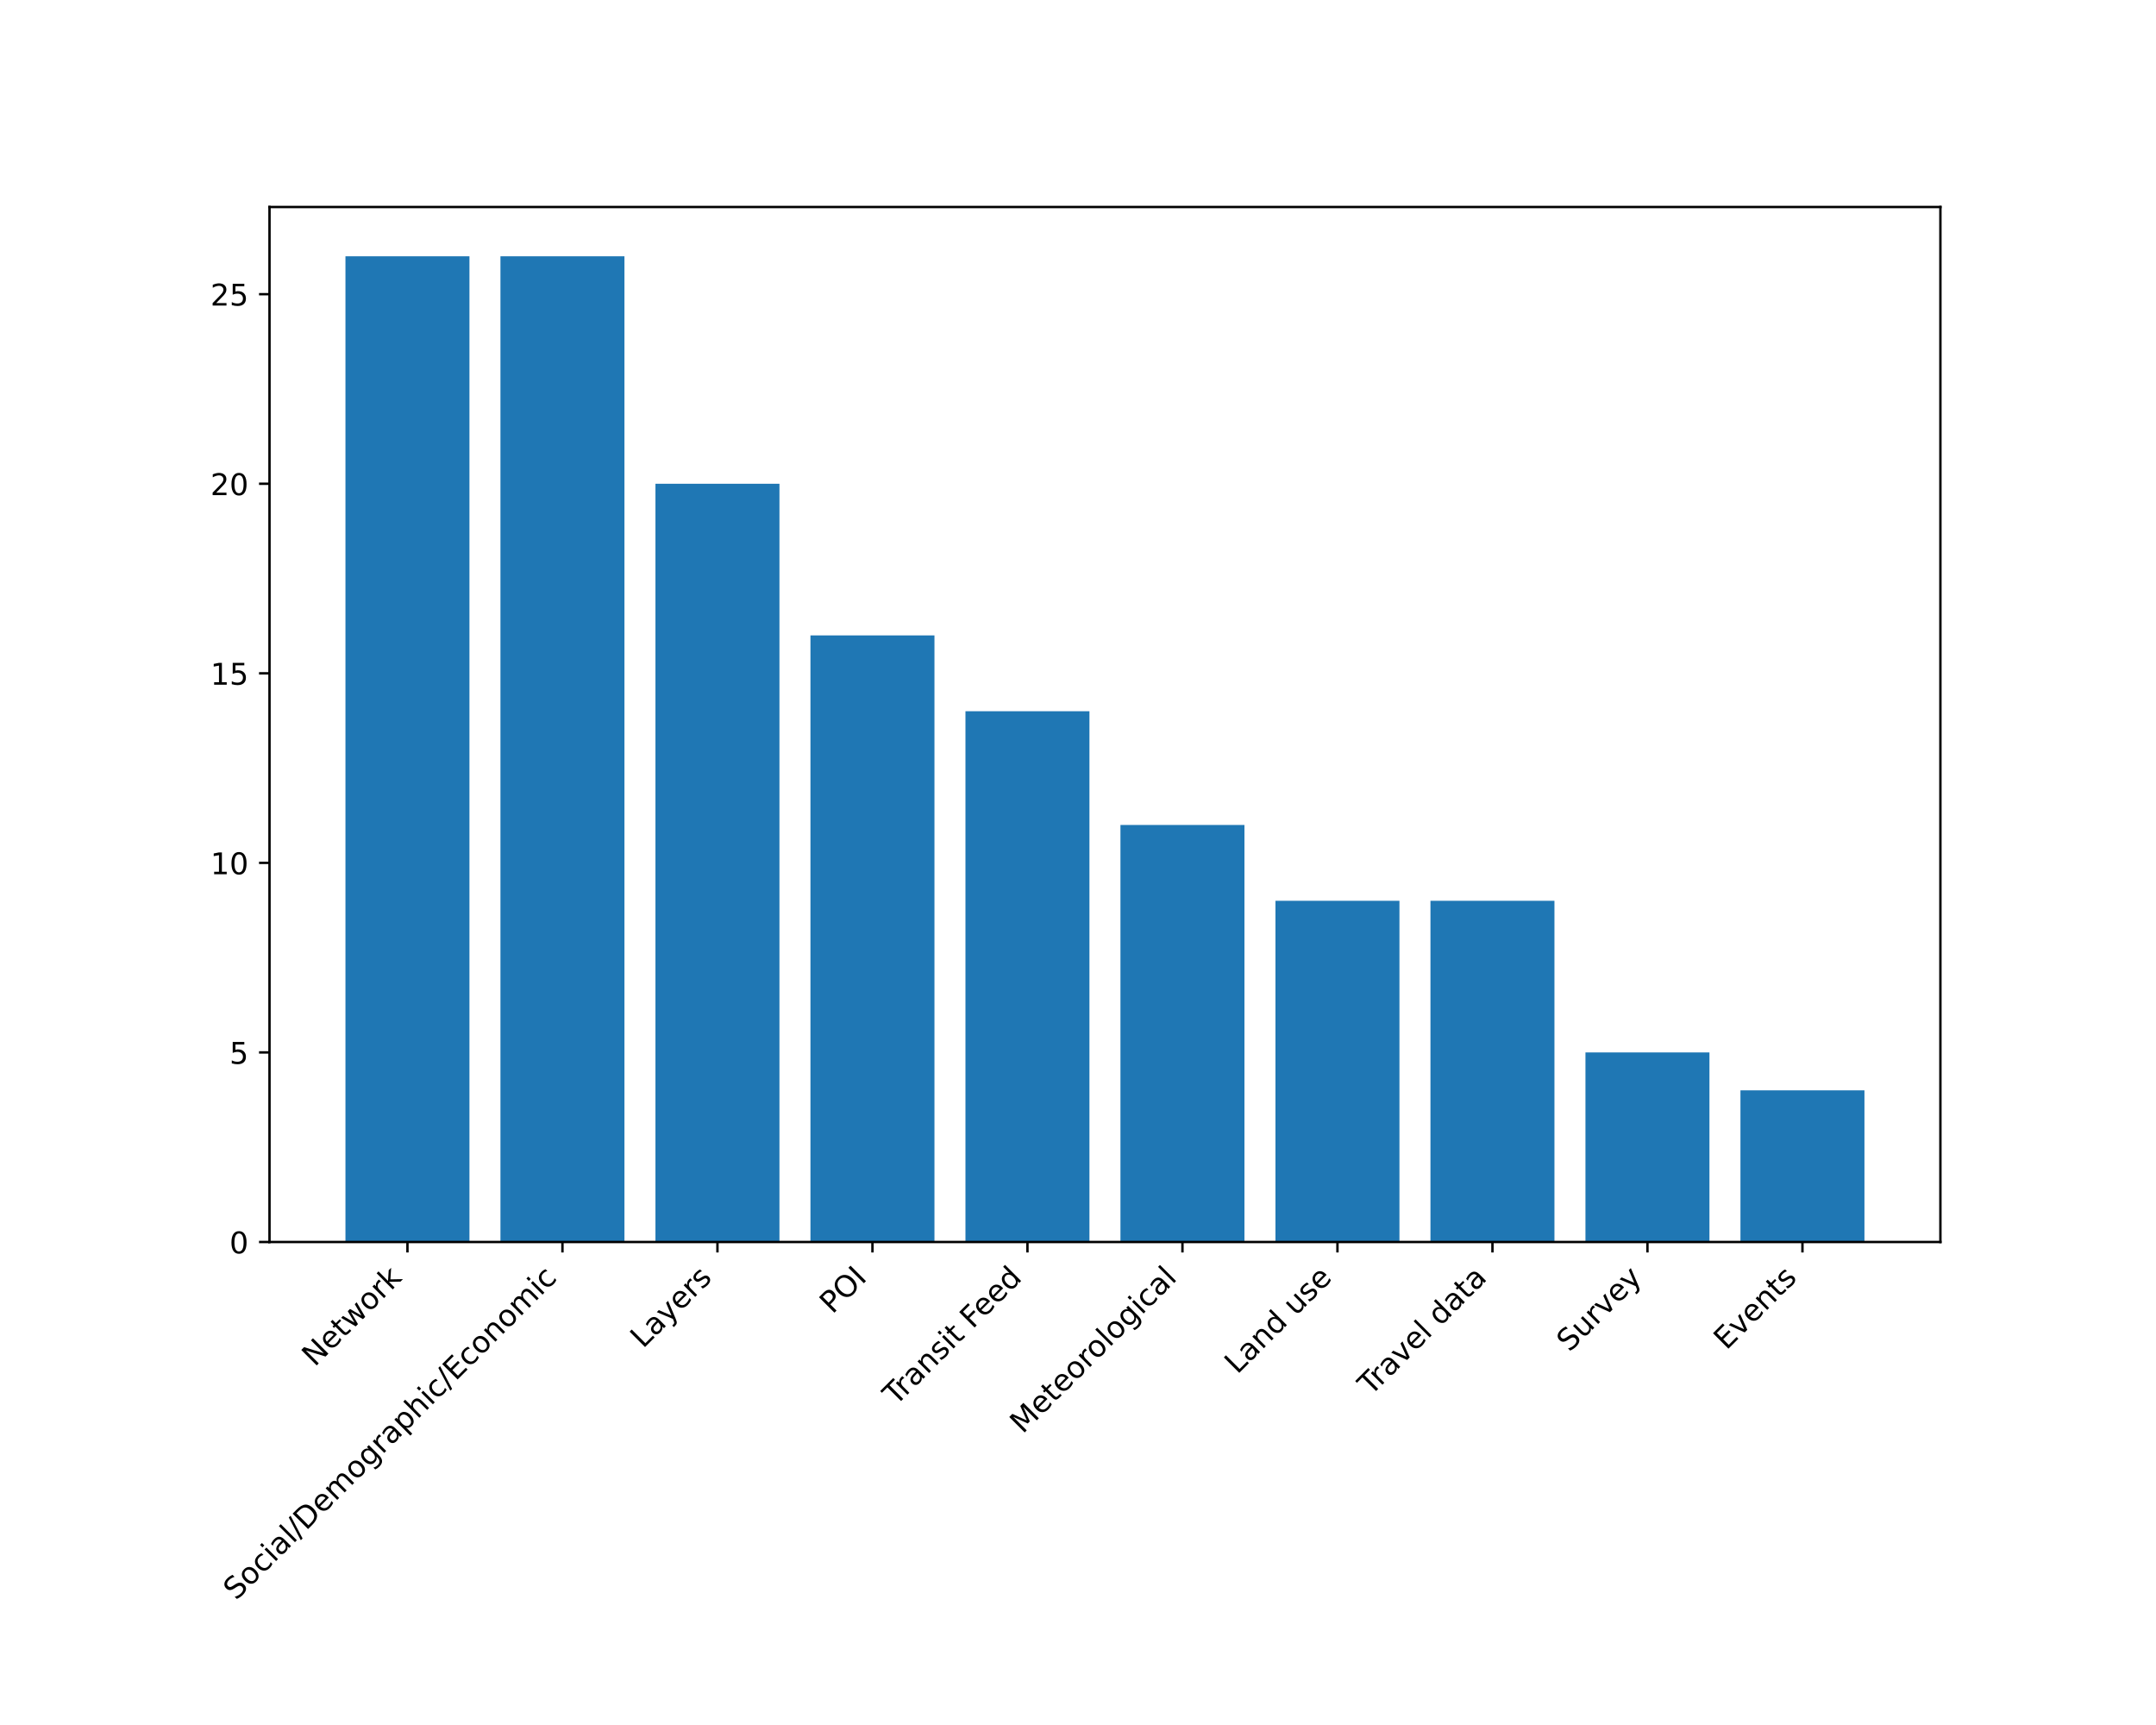
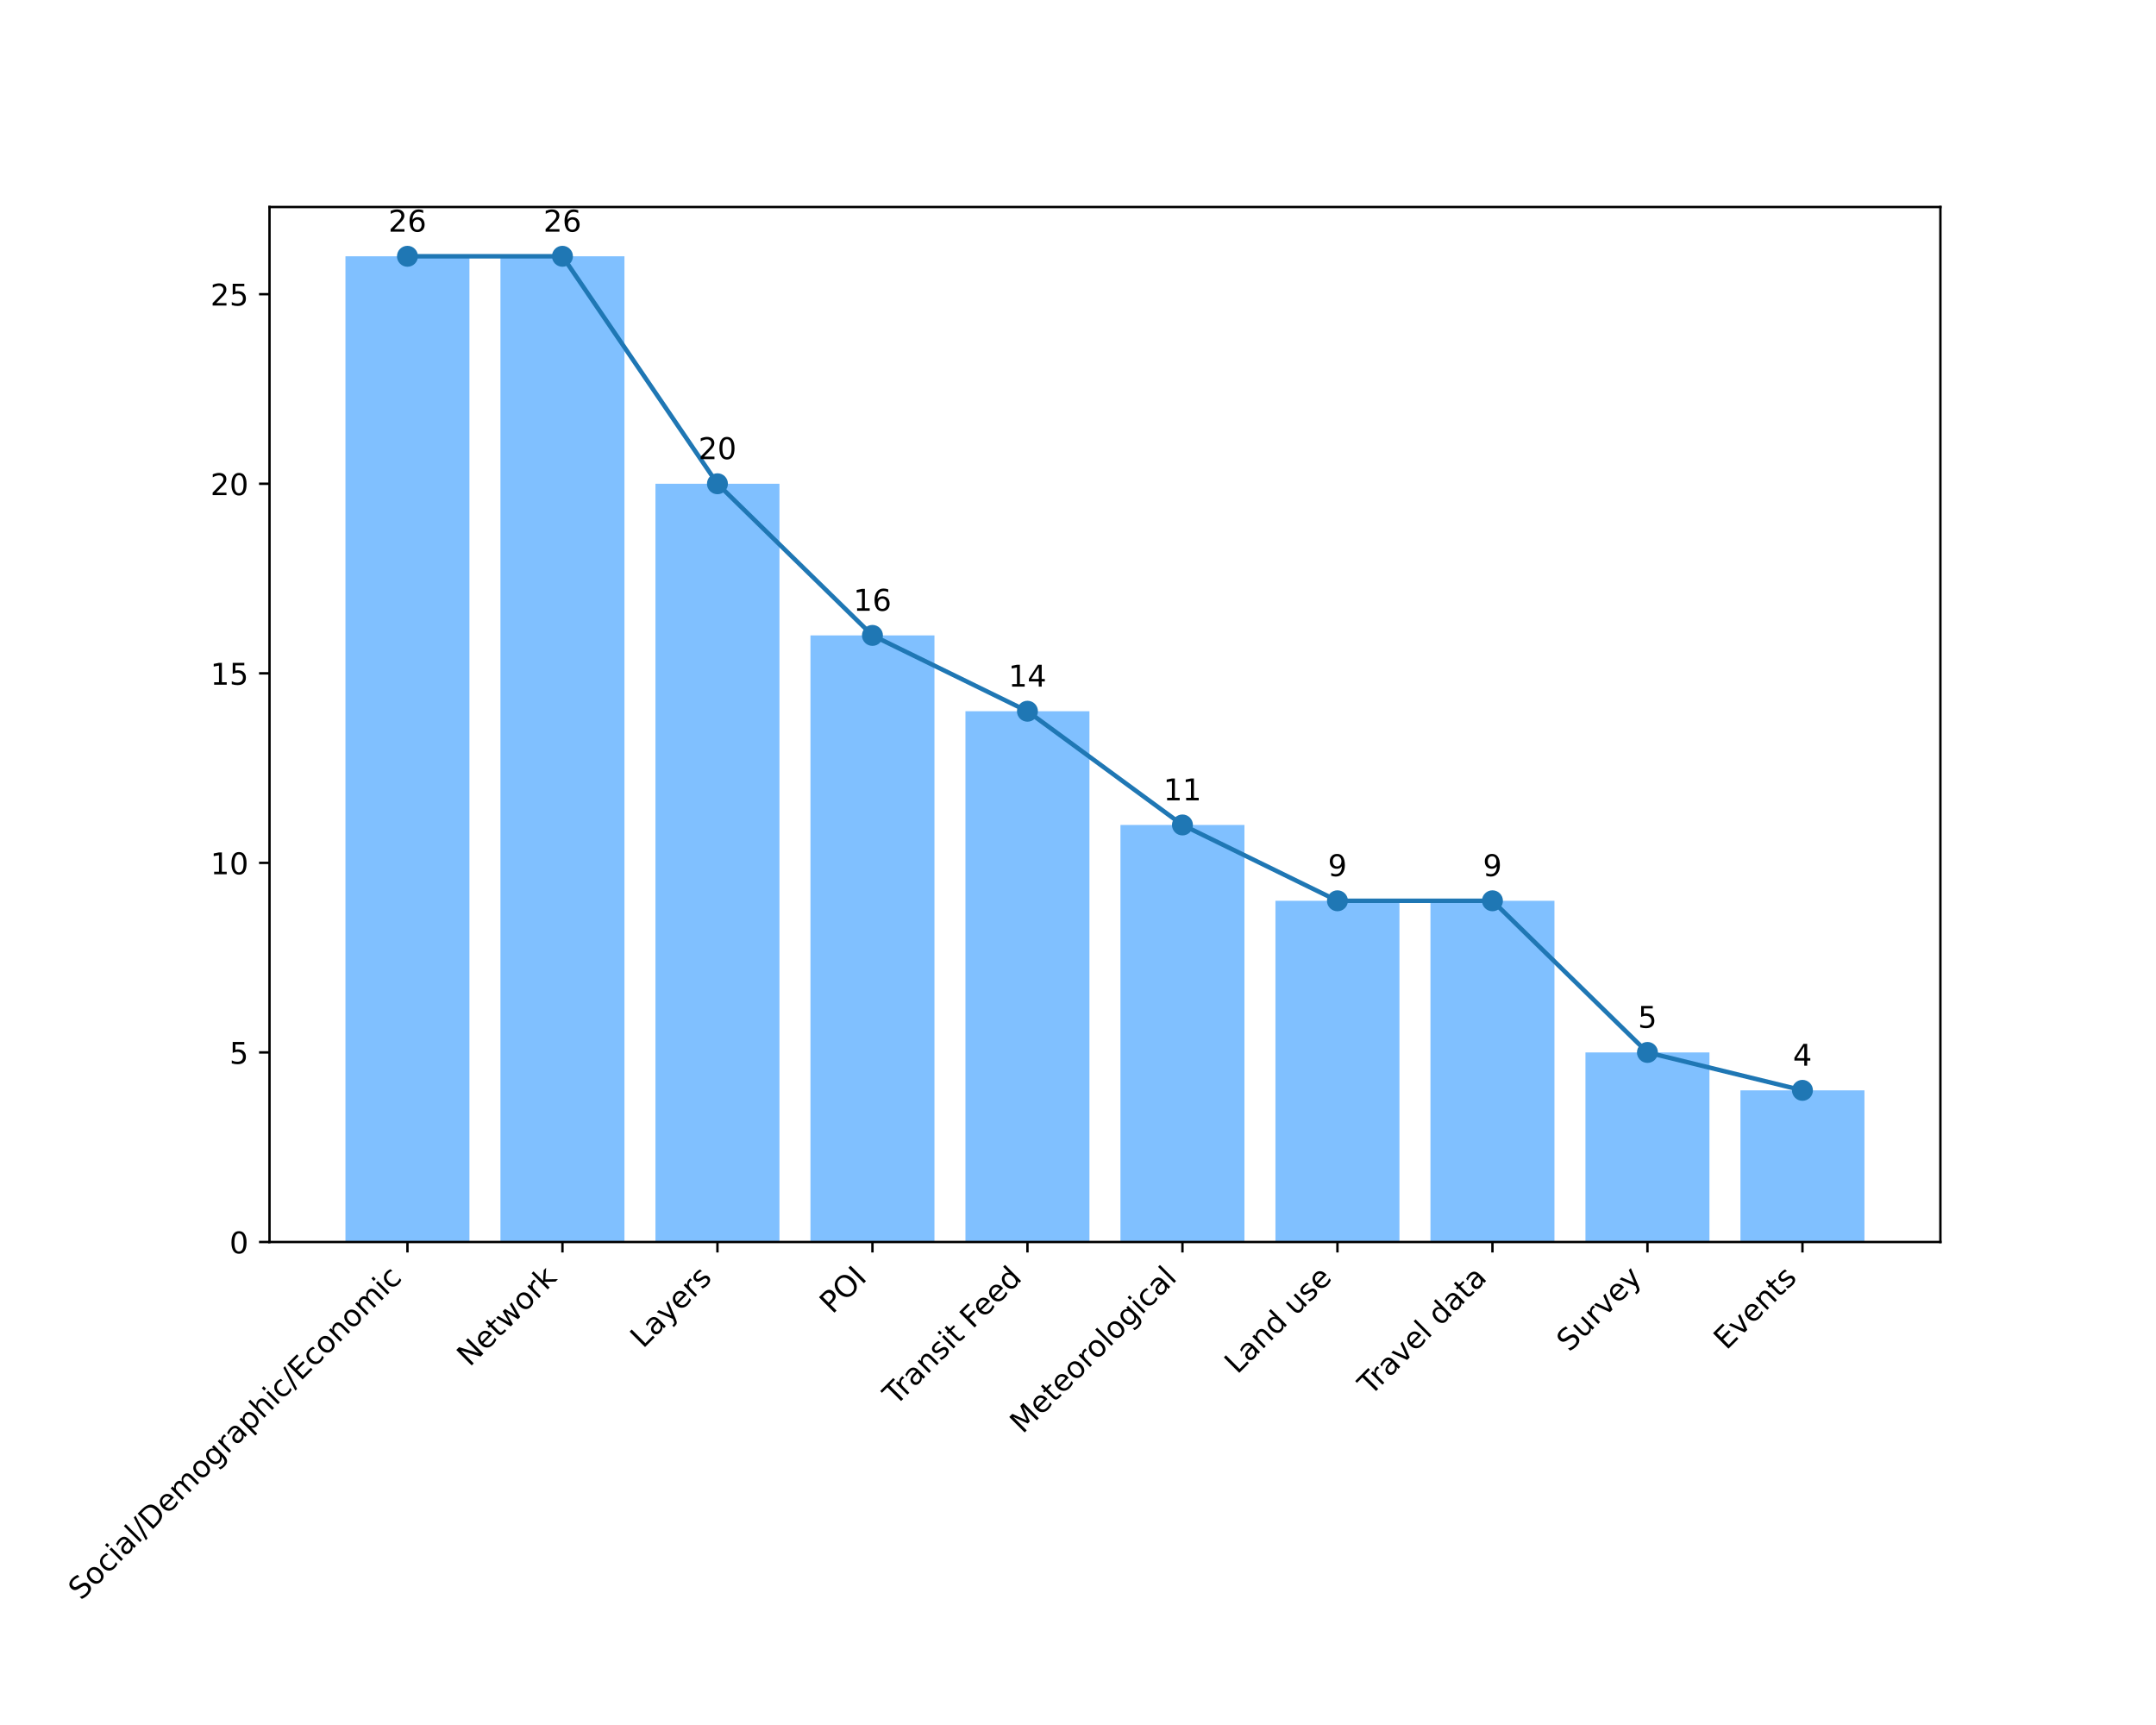
<svg xmlns="http://www.w3.org/2000/svg" xmlns:xlink="http://www.w3.org/1999/xlink" width="720pt" height="576pt" viewBox="0 0 720 576" version="1.1">
  <defs>
    <style type="text/css">*{stroke-linejoin: round; stroke-linecap: butt}</style>
  </defs>
  <g id="figure_1">
    <g id="patch_1">
      <path d="M 0 576  L 720 576  L 720 0  L 0 0  z " style="fill: #ffffff" />
    </g>
    <g id="axes_1">
      <g id="patch_2">
        <path d="M 90 414.72  L 648 414.72  L 648 69.12  L 90 69.12  z " style="fill: #ffffff" />
      </g>
      <g id="patch_3">
-         <path d="M 115.364 414.72  L 156.774 414.72  L 156.774 85.577  L 115.364 85.577  z " clip-path="url(#p3ac313b3ce)" style="fill: #1f77b4" />
+         <path d="M 115.364 414.72  L 156.774 414.72  L 156.774 85.577  L 115.364 85.577  z " clip-path="url(#p23cbe951b6)" style="fill: #80c0ff" />
      </g>
      <g id="patch_4">
-         <path d="M 167.126 414.72  L 208.536 414.72  L 208.536 85.577  L 167.126 85.577  z " clip-path="url(#p3ac313b3ce)" style="fill: #1f77b4" />
+         <path d="M 167.126 414.72  L 208.536 414.72  L 208.536 85.577  L 167.126 85.577  z " clip-path="url(#p23cbe951b6)" style="fill: #80c0ff" />
      </g>
      <g id="patch_5">
-         <path d="M 218.889 414.72  L 260.299 414.72  L 260.299 161.533  L 218.889 161.533  z " clip-path="url(#p3ac313b3ce)" style="fill: #1f77b4" />
+         <path d="M 218.889 414.72  L 260.299 414.72  L 260.299 161.533  L 218.889 161.533  z " clip-path="url(#p23cbe951b6)" style="fill: #80c0ff" />
      </g>
      <g id="patch_6">
-         <path d="M 270.651 414.72  L 312.061 414.72  L 312.061 212.171  L 270.651 212.171  z " clip-path="url(#p3ac313b3ce)" style="fill: #1f77b4" />
+         <path d="M 270.651 414.72  L 312.061 414.72  L 312.061 212.171  L 270.651 212.171  z " clip-path="url(#p23cbe951b6)" style="fill: #80c0ff" />
      </g>
      <g id="patch_7">
-         <path d="M 322.414 414.72  L 363.824 414.72  L 363.824 237.489  L 322.414 237.489  z " clip-path="url(#p3ac313b3ce)" style="fill: #1f77b4" />
+         <path d="M 322.414 414.72  L 363.824 414.72  L 363.824 237.489  L 322.414 237.489  z " clip-path="url(#p23cbe951b6)" style="fill: #80c0ff" />
      </g>
      <g id="patch_8">
-         <path d="M 374.176 414.72  L 415.586 414.72  L 415.586 275.467  L 374.176 275.467  z " clip-path="url(#p3ac313b3ce)" style="fill: #1f77b4" />
+         <path d="M 374.176 414.72  L 415.586 414.72  L 415.586 275.467  L 374.176 275.467  z " clip-path="url(#p23cbe951b6)" style="fill: #80c0ff" />
      </g>
      <g id="patch_9">
-         <path d="M 425.939 414.72  L 467.349 414.72  L 467.349 300.786  L 425.939 300.786  z " clip-path="url(#p3ac313b3ce)" style="fill: #1f77b4" />
+         <path d="M 425.939 414.72  L 467.349 414.72  L 467.349 300.786  L 425.939 300.786  z " clip-path="url(#p23cbe951b6)" style="fill: #80c0ff" />
      </g>
      <g id="patch_10">
-         <path d="M 477.701 414.72  L 519.111 414.72  L 519.111 300.786  L 477.701 300.786  z " clip-path="url(#p3ac313b3ce)" style="fill: #1f77b4" />
+         <path d="M 477.701 414.72  L 519.111 414.72  L 519.111 300.786  L 477.701 300.786  z " clip-path="url(#p23cbe951b6)" style="fill: #80c0ff" />
      </g>
      <g id="patch_11">
-         <path d="M 529.464 414.72  L 570.874 414.72  L 570.874 351.423  L 529.464 351.423  z " clip-path="url(#p3ac313b3ce)" style="fill: #1f77b4" />
+         <path d="M 529.464 414.72  L 570.874 414.72  L 570.874 351.423  L 529.464 351.423  z " clip-path="url(#p23cbe951b6)" style="fill: #80c0ff" />
      </g>
      <g id="patch_12">
-         <path d="M 581.226 414.72  L 622.636 414.72  L 622.636 364.083  L 581.226 364.083  z " clip-path="url(#p3ac313b3ce)" style="fill: #1f77b4" />
+         <path d="M 581.226 414.72  L 622.636 414.72  L 622.636 364.083  L 581.226 364.083  z " clip-path="url(#p23cbe951b6)" style="fill: #80c0ff" />
      </g>
      <g id="matplotlib.axis_1">
        <g id="xtick_1">
          <g id="line2d_1">
            <defs>
-               <path id="m123b69adce" d="M 0 0  L 0 3.5  " style="stroke: #000000; stroke-width: 0.8" />
+               <path id="m1157743123" d="M 0 0  L 0 3.5  " style="stroke: #000000; stroke-width: 0.8" />
            </defs>
            <g>
-               <use xlink:href="#m123b69adce" x="136.069" y="414.72" style="stroke: #000000; stroke-width: 0.8" />
+               <use xlink:href="#m1157743123" x="136.069" y="414.72" style="stroke: #000000; stroke-width: 0.8" />
            </g>
          </g>
          <g id="text_1">
-             <g transform="translate(105.0742 456.6168) rotate(-45) scale(0.1 -0.1)">
-               <defs>
-                 <path id="DejaVuSans-4e" d="M 628 4666  L 1478 4666  L 3547 763  L 3547 4666  L 4159 4666  L 4159 0  L 3309 0  L 1241 3903  L 1241 0  L 628 0  L 628 4666  z " transform="scale(0.015625)" />
-                 <path id="DejaVuSans-65" d="M 3597 1894  L 3597 1613  L 953 1613  Q 991 1019 1311 708  Q 1631 397 2203 397  Q 2534 397 2845 478  Q 3156 559 3463 722  L 3463 178  Q 3153 47 2828 -22  Q 2503 -91 2169 -91  Q 1331 -91 842 396  Q 353 884 353 1716  Q 353 2575 817 3079  Q 1281 3584 2069 3584  Q 2775 3584 3186 3129  Q 3597 2675 3597 1894  z M 3022 2063  Q 3016 2534 2758 2815  Q 2500 3097 2075 3097  Q 1594 3097 1305 2825  Q 1016 2553 972 2059  L 3022 2063  z " transform="scale(0.015625)" />
-                 <path id="DejaVuSans-74" d="M 1172 4494  L 1172 3500  L 2356 3500  L 2356 3053  L 1172 3053  L 1172 1153  Q 1172 725 1289 603  Q 1406 481 1766 481  L 2356 481  L 2356 0  L 1766 0  Q 1100 0 847 248  Q 594 497 594 1153  L 594 3053  L 172 3053  L 172 3500  L 594 3500  L 594 4494  L 1172 4494  z " transform="scale(0.015625)" />
-                 <path id="DejaVuSans-77" d="M 269 3500  L 844 3500  L 1563 769  L 2278 3500  L 2956 3500  L 3675 769  L 4391 3500  L 4966 3500  L 4050 0  L 3372 0  L 2619 2869  L 1863 0  L 1184 0  L 269 3500  z " transform="scale(0.015625)" />
+             <g transform="translate(27.07587 534.6151) rotate(-45) scale(0.1 -0.1)">
+               <defs>
+                 <path id="DejaVuSans-53" d="M 3425 4513  L 3425 3897  Q 3066 4069 2747 4153  Q 2428 4238 2131 4238  Q 1616 4238 1336 4038  Q 1056 3838 1056 3469  Q 1056 3159 1242 3001  Q 1428 2844 1947 2747  L 2328 2669  Q 3034 2534 3370 2195  Q 3706 1856 3706 1288  Q 3706 609 3251 259  Q 2797 -91 1919 -91  Q 1588 -91 1214 -16  Q 841 59 441 206  L 441 856  Q 825 641 1194 531  Q 1563 422 1919 422  Q 2459 422 2753 634  Q 3047 847 3047 1241  Q 3047 1584 2836 1778  Q 2625 1972 2144 2069  L 1759 2144  Q 1053 2284 737 2584  Q 422 2884 422 3419  Q 422 4038 858 4394  Q 1294 4750 2059 4750  Q 2388 4750 2728 4690  Q 3069 4631 3425 4513  z " transform="scale(0.015625)" />
                <path id="DejaVuSans-6f" d="M 1959 3097  Q 1497 3097 1228 2736  Q 959 2375 959 1747  Q 959 1119 1226 758  Q 1494 397 1959 397  Q 2419 397 2687 759  Q 2956 1122 2956 1747  Q 2956 2369 2687 2733  Q 2419 3097 1959 3097  z M 1959 3584  Q 2709 3584 3137 3096  Q 3566 2609 3566 1747  Q 3566 888 3137 398  Q 2709 -91 1959 -91  Q 1206 -91 779 398  Q 353 888 353 1747  Q 353 2609 779 3096  Q 1206 3584 1959 3584  z " transform="scale(0.015625)" />
-                 <path id="DejaVuSans-72" d="M 2631 2963  Q 2534 3019 2420 3045  Q 2306 3072 2169 3072  Q 1681 3072 1420 2755  Q 1159 2438 1159 1844  L 1159 0  L 581 0  L 581 3500  L 1159 3500  L 1159 2956  Q 1341 3275 1631 3429  Q 1922 3584 2338 3584  Q 2397 3584 2469 3576  Q 2541 3569 2628 3553  L 2631 2963  z " transform="scale(0.015625)" />
-                 <path id="DejaVuSans-6b" d="M 581 4863  L 1159 4863  L 1159 1991  L 2875 3500  L 3609 3500  L 1753 1863  L 3688 0  L 2938 0  L 1159 1709  L 1159 0  L 581 0  L 581 4863  z " transform="scale(0.015625)" />
-               </defs>
-               <use xlink:href="#DejaVuSans-4e" />
-               <use xlink:href="#DejaVuSans-65" x="74.805" />
-               <use xlink:href="#DejaVuSans-74" x="136.328" />
-               <use xlink:href="#DejaVuSans-77" x="175.537" />
-               <use xlink:href="#DejaVuSans-6f" x="257.324" />
-               <use xlink:href="#DejaVuSans-72" x="318.506" />
-               <use xlink:href="#DejaVuSans-6b" x="359.619" />
-             </g>
-           </g>
-         </g>
-         <g id="xtick_2">
-           <g id="line2d_2">
-             <g>
-               <use xlink:href="#m123b69adce" x="187.831" y="414.72" style="stroke: #000000; stroke-width: 0.8" />
-             </g>
-           </g>
-           <g id="text_2">
-             <g transform="translate(78.83839 534.6151) rotate(-45) scale(0.1 -0.1)">
-               <defs>
-                 <path id="DejaVuSans-53" d="M 3425 4513  L 3425 3897  Q 3066 4069 2747 4153  Q 2428 4238 2131 4238  Q 1616 4238 1336 4038  Q 1056 3838 1056 3469  Q 1056 3159 1242 3001  Q 1428 2844 1947 2747  L 2328 2669  Q 3034 2534 3370 2195  Q 3706 1856 3706 1288  Q 3706 609 3251 259  Q 2797 -91 1919 -91  Q 1588 -91 1214 -16  Q 841 59 441 206  L 441 856  Q 825 641 1194 531  Q 1563 422 1919 422  Q 2459 422 2753 634  Q 3047 847 3047 1241  Q 3047 1584 2836 1778  Q 2625 1972 2144 2069  L 1759 2144  Q 1053 2284 737 2584  Q 422 2884 422 3419  Q 422 4038 858 4394  Q 1294 4750 2059 4750  Q 2388 4750 2728 4690  Q 3069 4631 3425 4513  z " transform="scale(0.015625)" />
                <path id="DejaVuSans-63" d="M 3122 3366  L 3122 2828  Q 2878 2963 2633 3030  Q 2388 3097 2138 3097  Q 1578 3097 1268 2742  Q 959 2388 959 1747  Q 959 1106 1268 751  Q 1578 397 2138 397  Q 2388 397 2633 464  Q 2878 531 3122 666  L 3122 134  Q 2881 22 2623 -34  Q 2366 -91 2075 -91  Q 1284 -91 818 406  Q 353 903 353 1747  Q 353 2603 823 3093  Q 1294 3584 2113 3584  Q 2378 3584 2631 3529  Q 2884 3475 3122 3366  z " transform="scale(0.015625)" />
                <path id="DejaVuSans-69" d="M 603 3500  L 1178 3500  L 1178 0  L 603 0  L 603 3500  z M 603 4863  L 1178 4863  L 1178 4134  L 603 4134  L 603 4863  z " transform="scale(0.015625)" />
                <path id="DejaVuSans-61" d="M 2194 1759  Q 1497 1759 1228 1600  Q 959 1441 959 1056  Q 959 750 1161 570  Q 1363 391 1709 391  Q 2188 391 2477 730  Q 2766 1069 2766 1631  L 2766 1759  L 2194 1759  z M 3341 1997  L 3341 0  L 2766 0  L 2766 531  Q 2569 213 2275 61  Q 1981 -91 1556 -91  Q 1019 -91 701 211  Q 384 513 384 1019  Q 384 1609 779 1909  Q 1175 2209 1959 2209  L 2766 2209  L 2766 2266  Q 2766 2663 2505 2880  Q 2244 3097 1772 3097  Q 1472 3097 1187 3025  Q 903 2953 641 2809  L 641 3341  Q 956 3463 1253 3523  Q 1550 3584 1831 3584  Q 2591 3584 2966 3190  Q 3341 2797 3341 1997  z " transform="scale(0.015625)" />
                <path id="DejaVuSans-6c" d="M 603 4863  L 1178 4863  L 1178 0  L 603 0  L 603 4863  z " transform="scale(0.015625)" />
                <path id="DejaVuSans-2f" d="M 1625 4666  L 2156 4666  L 531 -594  L 0 -594  L 1625 4666  z " transform="scale(0.015625)" />
                <path id="DejaVuSans-44" d="M 1259 4147  L 1259 519  L 2022 519  Q 2988 519 3436 956  Q 3884 1394 3884 2338  Q 3884 3275 3436 3711  Q 2988 4147 2022 4147  L 1259 4147  z M 628 4666  L 1925 4666  Q 3281 4666 3915 4102  Q 4550 3538 4550 2338  Q 4550 1131 3912 565  Q 3275 0 1925 0  L 628 0  L 628 4666  z " transform="scale(0.015625)" />
+                 <path id="DejaVuSans-65" d="M 3597 1894  L 3597 1613  L 953 1613  Q 991 1019 1311 708  Q 1631 397 2203 397  Q 2534 397 2845 478  Q 3156 559 3463 722  L 3463 178  Q 3153 47 2828 -22  Q 2503 -91 2169 -91  Q 1331 -91 842 396  Q 353 884 353 1716  Q 353 2575 817 3079  Q 1281 3584 2069 3584  Q 2775 3584 3186 3129  Q 3597 2675 3597 1894  z M 3022 2063  Q 3016 2534 2758 2815  Q 2500 3097 2075 3097  Q 1594 3097 1305 2825  Q 1016 2553 972 2059  L 3022 2063  z " transform="scale(0.015625)" />
                <path id="DejaVuSans-6d" d="M 3328 2828  Q 3544 3216 3844 3400  Q 4144 3584 4550 3584  Q 5097 3584 5394 3201  Q 5691 2819 5691 2113  L 5691 0  L 5113 0  L 5113 2094  Q 5113 2597 4934 2840  Q 4756 3084 4391 3084  Q 3944 3084 3684 2787  Q 3425 2491 3425 1978  L 3425 0  L 2847 0  L 2847 2094  Q 2847 2600 2669 2842  Q 2491 3084 2119 3084  Q 1678 3084 1418 2786  Q 1159 2488 1159 1978  L 1159 0  L 581 0  L 581 3500  L 1159 3500  L 1159 2956  Q 1356 3278 1631 3431  Q 1906 3584 2284 3584  Q 2666 3584 2933 3390  Q 3200 3197 3328 2828  z " transform="scale(0.015625)" />
                <path id="DejaVuSans-67" d="M 2906 1791  Q 2906 2416 2648 2759  Q 2391 3103 1925 3103  Q 1463 3103 1205 2759  Q 947 2416 947 1791  Q 947 1169 1205 825  Q 1463 481 1925 481  Q 2391 481 2648 825  Q 2906 1169 2906 1791  z M 3481 434  Q 3481 -459 3084 -895  Q 2688 -1331 1869 -1331  Q 1566 -1331 1297 -1286  Q 1028 -1241 775 -1147  L 775 -588  Q 1028 -725 1275 -790  Q 1522 -856 1778 -856  Q 2344 -856 2625 -561  Q 2906 -266 2906 331  L 2906 616  Q 2728 306 2450 153  Q 2172 0 1784 0  Q 1141 0 747 490  Q 353 981 353 1791  Q 353 2603 747 3093  Q 1141 3584 1784 3584  Q 2172 3584 2450 3431  Q 2728 3278 2906 2969  L 2906 3500  L 3481 3500  L 3481 434  z " transform="scale(0.015625)" />
+                 <path id="DejaVuSans-72" d="M 2631 2963  Q 2534 3019 2420 3045  Q 2306 3072 2169 3072  Q 1681 3072 1420 2755  Q 1159 2438 1159 1844  L 1159 0  L 581 0  L 581 3500  L 1159 3500  L 1159 2956  Q 1341 3275 1631 3429  Q 1922 3584 2338 3584  Q 2397 3584 2469 3576  Q 2541 3569 2628 3553  L 2631 2963  z " transform="scale(0.015625)" />
                <path id="DejaVuSans-70" d="M 1159 525  L 1159 -1331  L 581 -1331  L 581 3500  L 1159 3500  L 1159 2969  Q 1341 3281 1617 3432  Q 1894 3584 2278 3584  Q 2916 3584 3314 3078  Q 3713 2572 3713 1747  Q 3713 922 3314 415  Q 2916 -91 2278 -91  Q 1894 -91 1617 61  Q 1341 213 1159 525  z M 3116 1747  Q 3116 2381 2855 2742  Q 2594 3103 2138 3103  Q 1681 3103 1420 2742  Q 1159 2381 1159 1747  Q 1159 1113 1420 752  Q 1681 391 2138 391  Q 2594 391 2855 752  Q 3116 1113 3116 1747  z " transform="scale(0.015625)" />
                <path id="DejaVuSans-68" d="M 3513 2113  L 3513 0  L 2938 0  L 2938 2094  Q 2938 2591 2744 2837  Q 2550 3084 2163 3084  Q 1697 3084 1428 2787  Q 1159 2491 1159 1978  L 1159 0  L 581 0  L 581 4863  L 1159 4863  L 1159 2956  Q 1366 3272 1645 3428  Q 1925 3584 2291 3584  Q 2894 3584 3203 3211  Q 3513 2838 3513 2113  z " transform="scale(0.015625)" />
                <path id="DejaVuSans-45" d="M 628 4666  L 3578 4666  L 3578 4134  L 1259 4134  L 1259 2753  L 3481 2753  L 3481 2222  L 1259 2222  L 1259 531  L 3634 531  L 3634 0  L 628 0  L 628 4666  z " transform="scale(0.015625)" />
                <path id="DejaVuSans-6e" d="M 3513 2113  L 3513 0  L 2938 0  L 2938 2094  Q 2938 2591 2744 2837  Q 2550 3084 2163 3084  Q 1697 3084 1428 2787  Q 1159 2491 1159 1978  L 1159 0  L 581 0  L 581 3500  L 1159 3500  L 1159 2956  Q 1366 3272 1645 3428  Q 1925 3584 2291 3584  Q 2894 3584 3203 3211  Q 3513 2838 3513 2113  z " transform="scale(0.015625)" />
              </defs>
              <use xlink:href="#DejaVuSans-53" />
              <use xlink:href="#DejaVuSans-6f" x="63.477" />
              <use xlink:href="#DejaVuSans-63" x="124.658" />
              <use xlink:href="#DejaVuSans-69" x="179.639" />
              <use xlink:href="#DejaVuSans-61" x="207.422" />
              <use xlink:href="#DejaVuSans-6c" x="268.701" />
              <use xlink:href="#DejaVuSans-2f" x="296.484" />
              <use xlink:href="#DejaVuSans-44" x="330.176" />
              <use xlink:href="#DejaVuSans-65" x="407.178" />
              <use xlink:href="#DejaVuSans-6d" x="468.701" />
              <use xlink:href="#DejaVuSans-6f" x="566.113" />
              <use xlink:href="#DejaVuSans-67" x="627.295" />
              <use xlink:href="#DejaVuSans-72" x="690.771" />
              <use xlink:href="#DejaVuSans-61" x="731.885" />
              <use xlink:href="#DejaVuSans-70" x="793.164" />
              <use xlink:href="#DejaVuSans-68" x="856.641" />
              <use xlink:href="#DejaVuSans-69" x="920.02" />
              <use xlink:href="#DejaVuSans-63" x="947.803" />
              <use xlink:href="#DejaVuSans-2f" x="1002.783" />
              <use xlink:href="#DejaVuSans-45" x="1036.475" />
              <use xlink:href="#DejaVuSans-63" x="1099.658" />
              <use xlink:href="#DejaVuSans-6f" x="1154.639" />
              <use xlink:href="#DejaVuSans-6e" x="1215.82" />
              <use xlink:href="#DejaVuSans-6f" x="1279.199" />
              <use xlink:href="#DejaVuSans-6d" x="1340.381" />
              <use xlink:href="#DejaVuSans-69" x="1437.793" />
              <use xlink:href="#DejaVuSans-63" x="1465.576" />
            </g>
          </g>
        </g>
+         <g id="xtick_2">
+           <g id="line2d_2">
+             <g>
+               <use xlink:href="#m1157743123" x="187.831" y="414.72" style="stroke: #000000; stroke-width: 0.8" />
+             </g>
+           </g>
+           <g id="text_2">
+             <g transform="translate(156.8367 456.6168) rotate(-45) scale(0.1 -0.1)">
+               <defs>
+                 <path id="DejaVuSans-4e" d="M 628 4666  L 1478 4666  L 3547 763  L 3547 4666  L 4159 4666  L 4159 0  L 3309 0  L 1241 3903  L 1241 0  L 628 0  L 628 4666  z " transform="scale(0.015625)" />
+                 <path id="DejaVuSans-74" d="M 1172 4494  L 1172 3500  L 2356 3500  L 2356 3053  L 1172 3053  L 1172 1153  Q 1172 725 1289 603  Q 1406 481 1766 481  L 2356 481  L 2356 0  L 1766 0  Q 1100 0 847 248  Q 594 497 594 1153  L 594 3053  L 172 3053  L 172 3500  L 594 3500  L 594 4494  L 1172 4494  z " transform="scale(0.015625)" />
+                 <path id="DejaVuSans-77" d="M 269 3500  L 844 3500  L 1563 769  L 2278 3500  L 2956 3500  L 3675 769  L 4391 3500  L 4966 3500  L 4050 0  L 3372 0  L 2619 2869  L 1863 0  L 1184 0  L 269 3500  z " transform="scale(0.015625)" />
+                 <path id="DejaVuSans-6b" d="M 581 4863  L 1159 4863  L 1159 1991  L 2875 3500  L 3609 3500  L 1753 1863  L 3688 0  L 2938 0  L 1159 1709  L 1159 0  L 581 0  L 581 4863  z " transform="scale(0.015625)" />
+               </defs>
+               <use xlink:href="#DejaVuSans-4e" />
+               <use xlink:href="#DejaVuSans-65" x="74.805" />
+               <use xlink:href="#DejaVuSans-74" x="136.328" />
+               <use xlink:href="#DejaVuSans-77" x="175.537" />
+               <use xlink:href="#DejaVuSans-6f" x="257.324" />
+               <use xlink:href="#DejaVuSans-72" x="318.506" />
+               <use xlink:href="#DejaVuSans-6b" x="359.619" />
+             </g>
+           </g>
+         </g>
        <g id="xtick_3">
          <g id="line2d_3">
            <g>
-               <use xlink:href="#m123b69adce" x="239.594" y="414.72" style="stroke: #000000; stroke-width: 0.8" />
+               <use xlink:href="#m1157743123" x="239.594" y="414.72" style="stroke: #000000; stroke-width: 0.8" />
            </g>
          </g>
          <g id="text_3">
            <g transform="translate(214.7234 450.4926) rotate(-45) scale(0.1 -0.1)">
              <defs>
                <path id="DejaVuSans-4c" d="M 628 4666  L 1259 4666  L 1259 531  L 3531 531  L 3531 0  L 628 0  L 628 4666  z " transform="scale(0.015625)" />
                <path id="DejaVuSans-79" d="M 2059 -325  Q 1816 -950 1584 -1140  Q 1353 -1331 966 -1331  L 506 -1331  L 506 -850  L 844 -850  Q 1081 -850 1212 -737  Q 1344 -625 1503 -206  L 1606 56  L 191 3500  L 800 3500  L 1894 763  L 2988 3500  L 3597 3500  L 2059 -325  z " transform="scale(0.015625)" />
                <path id="DejaVuSans-73" d="M 2834 3397  L 2834 2853  Q 2591 2978 2328 3040  Q 2066 3103 1784 3103  Q 1356 3103 1142 2972  Q 928 2841 928 2578  Q 928 2378 1081 2264  Q 1234 2150 1697 2047  L 1894 2003  Q 2506 1872 2764 1633  Q 3022 1394 3022 966  Q 3022 478 2636 193  Q 2250 -91 1575 -91  Q 1294 -91 989 -36  Q 684 19 347 128  L 347 722  Q 666 556 975 473  Q 1284 391 1588 391  Q 1994 391 2212 530  Q 2431 669 2431 922  Q 2431 1156 2273 1281  Q 2116 1406 1581 1522  L 1381 1569  Q 847 1681 609 1914  Q 372 2147 372 2553  Q 372 3047 722 3315  Q 1072 3584 1716 3584  Q 2034 3584 2315 3537  Q 2597 3491 2834 3397  z " transform="scale(0.015625)" />
              </defs>
              <use xlink:href="#DejaVuSans-4c" />
              <use xlink:href="#DejaVuSans-61" x="55.713" />
              <use xlink:href="#DejaVuSans-79" x="116.992" />
              <use xlink:href="#DejaVuSans-65" x="176.172" />
              <use xlink:href="#DejaVuSans-72" x="237.695" />
              <use xlink:href="#DejaVuSans-73" x="278.809" />
            </g>
          </g>
        </g>
        <g id="xtick_4">
          <g id="line2d_4">
            <g>
-               <use xlink:href="#m123b69adce" x="291.356" y="414.72" style="stroke: #000000; stroke-width: 0.8" />
+               <use xlink:href="#m1157743123" x="291.356" y="414.72" style="stroke: #000000; stroke-width: 0.8" />
            </g>
          </g>
          <g id="text_4">
            <g transform="translate(277.9698 439.0088) rotate(-45) scale(0.1 -0.1)">
              <defs>
                <path id="DejaVuSans-50" d="M 1259 4147  L 1259 2394  L 2053 2394  Q 2494 2394 2734 2622  Q 2975 2850 2975 3272  Q 2975 3691 2734 3919  Q 2494 4147 2053 4147  L 1259 4147  z M 628 4666  L 2053 4666  Q 2838 4666 3239 4311  Q 3641 3956 3641 3272  Q 3641 2581 3239 2228  Q 2838 1875 2053 1875  L 1259 1875  L 1259 0  L 628 0  L 628 4666  z " transform="scale(0.015625)" />
                <path id="DejaVuSans-4f" d="M 2522 4238  Q 1834 4238 1429 3725  Q 1025 3213 1025 2328  Q 1025 1447 1429 934  Q 1834 422 2522 422  Q 3209 422 3611 934  Q 4013 1447 4013 2328  Q 4013 3213 3611 3725  Q 3209 4238 2522 4238  z M 2522 4750  Q 3503 4750 4090 4092  Q 4678 3434 4678 2328  Q 4678 1225 4090 567  Q 3503 -91 2522 -91  Q 1538 -91 948 565  Q 359 1222 359 2328  Q 359 3434 948 4092  Q 1538 4750 2522 4750  z " transform="scale(0.015625)" />
                <path id="DejaVuSans-49" d="M 628 4666  L 1259 4666  L 1259 0  L 628 0  L 628 4666  z " transform="scale(0.015625)" />
              </defs>
              <use xlink:href="#DejaVuSans-50" />
              <use xlink:href="#DejaVuSans-4f" x="60.303" />
              <use xlink:href="#DejaVuSans-49" x="139.014" />
            </g>
          </g>
        </g>
        <g id="xtick_5">
          <g id="line2d_5">
            <g>
-               <use xlink:href="#m123b69adce" x="343.119" y="414.72" style="stroke: #000000; stroke-width: 0.8" />
+               <use xlink:href="#m1157743123" x="343.119" y="414.72" style="stroke: #000000; stroke-width: 0.8" />
            </g>
          </g>
          <g id="text_5">
            <g transform="translate(299.1146 469.6265) rotate(-45) scale(0.1 -0.1)">
              <defs>
                <path id="DejaVuSans-54" d="M -19 4666  L 3928 4666  L 3928 4134  L 2272 4134  L 2272 0  L 1638 0  L 1638 4134  L -19 4134  L -19 4666  z " transform="scale(0.015625)" />
                <path id="DejaVuSans-20" transform="scale(0.015625)" />
                <path id="DejaVuSans-46" d="M 628 4666  L 3309 4666  L 3309 4134  L 1259 4134  L 1259 2759  L 3109 2759  L 3109 2228  L 1259 2228  L 1259 0  L 628 0  L 628 4666  z " transform="scale(0.015625)" />
                <path id="DejaVuSans-64" d="M 2906 2969  L 2906 4863  L 3481 4863  L 3481 0  L 2906 0  L 2906 525  Q 2725 213 2448 61  Q 2172 -91 1784 -91  Q 1150 -91 751 415  Q 353 922 353 1747  Q 353 2572 751 3078  Q 1150 3584 1784 3584  Q 2172 3584 2448 3432  Q 2725 3281 2906 2969  z M 947 1747  Q 947 1113 1208 752  Q 1469 391 1925 391  Q 2381 391 2643 752  Q 2906 1113 2906 1747  Q 2906 2381 2643 2742  Q 2381 3103 1925 3103  Q 1469 3103 1208 2742  Q 947 2381 947 1747  z " transform="scale(0.015625)" />
              </defs>
              <use xlink:href="#DejaVuSans-54" />
              <use xlink:href="#DejaVuSans-72" x="46.334" />
              <use xlink:href="#DejaVuSans-61" x="87.447" />
              <use xlink:href="#DejaVuSans-6e" x="148.727" />
              <use xlink:href="#DejaVuSans-73" x="212.105" />
              <use xlink:href="#DejaVuSans-69" x="264.205" />
              <use xlink:href="#DejaVuSans-74" x="291.988" />
              <use xlink:href="#DejaVuSans-20" x="331.197" />
              <use xlink:href="#DejaVuSans-46" x="362.984" />
              <use xlink:href="#DejaVuSans-65" x="415.004" />
              <use xlink:href="#DejaVuSans-65" x="476.527" />
              <use xlink:href="#DejaVuSans-64" x="538.051" />
            </g>
          </g>
        </g>
        <g id="xtick_6">
          <g id="line2d_6">
            <g>
-               <use xlink:href="#m123b69adce" x="394.881" y="414.72" style="stroke: #000000; stroke-width: 0.8" />
+               <use xlink:href="#m1157743123" x="394.881" y="414.72" style="stroke: #000000; stroke-width: 0.8" />
            </g>
          </g>
          <g id="text_6">
            <g transform="translate(341.5046 478.999) rotate(-45) scale(0.1 -0.1)">
              <defs>
                <path id="DejaVuSans-4d" d="M 628 4666  L 1569 4666  L 2759 1491  L 3956 4666  L 4897 4666  L 4897 0  L 4281 0  L 4281 4097  L 3078 897  L 2444 897  L 1241 4097  L 1241 0  L 628 0  L 628 4666  z " transform="scale(0.015625)" />
              </defs>
              <use xlink:href="#DejaVuSans-4d" />
              <use xlink:href="#DejaVuSans-65" x="86.279" />
              <use xlink:href="#DejaVuSans-74" x="147.803" />
              <use xlink:href="#DejaVuSans-65" x="187.012" />
              <use xlink:href="#DejaVuSans-6f" x="248.535" />
              <use xlink:href="#DejaVuSans-72" x="309.717" />
              <use xlink:href="#DejaVuSans-6f" x="348.58" />
              <use xlink:href="#DejaVuSans-6c" x="409.762" />
              <use xlink:href="#DejaVuSans-6f" x="437.545" />
              <use xlink:href="#DejaVuSans-67" x="498.727" />
              <use xlink:href="#DejaVuSans-69" x="562.203" />
              <use xlink:href="#DejaVuSans-63" x="589.986" />
              <use xlink:href="#DejaVuSans-61" x="644.967" />
              <use xlink:href="#DejaVuSans-6c" x="706.246" />
            </g>
          </g>
        </g>
        <g id="xtick_7">
          <g id="line2d_7">
            <g>
-               <use xlink:href="#m123b69adce" x="446.644" y="414.72" style="stroke: #000000; stroke-width: 0.8" />
+               <use xlink:href="#m1157743123" x="446.644" y="414.72" style="stroke: #000000; stroke-width: 0.8" />
            </g>
          </g>
          <g id="text_7">
            <g transform="translate(413.1667 459.0994) rotate(-45) scale(0.1 -0.1)">
              <defs>
                <path id="DejaVuSans-75" d="M 544 1381  L 544 3500  L 1119 3500  L 1119 1403  Q 1119 906 1312 657  Q 1506 409 1894 409  Q 2359 409 2629 706  Q 2900 1003 2900 1516  L 2900 3500  L 3475 3500  L 3475 0  L 2900 0  L 2900 538  Q 2691 219 2414 64  Q 2138 -91 1772 -91  Q 1169 -91 856 284  Q 544 659 544 1381  z M 1991 3584  L 1991 3584  z " transform="scale(0.015625)" />
              </defs>
              <use xlink:href="#DejaVuSans-4c" />
              <use xlink:href="#DejaVuSans-61" x="55.713" />
              <use xlink:href="#DejaVuSans-6e" x="116.992" />
              <use xlink:href="#DejaVuSans-64" x="180.371" />
              <use xlink:href="#DejaVuSans-20" x="243.848" />
              <use xlink:href="#DejaVuSans-75" x="275.635" />
              <use xlink:href="#DejaVuSans-73" x="339.014" />
              <use xlink:href="#DejaVuSans-65" x="391.113" />
            </g>
          </g>
        </g>
        <g id="xtick_8">
          <g id="line2d_8">
            <g>
-               <use xlink:href="#m123b69adce" x="498.406" y="414.72" style="stroke: #000000; stroke-width: 0.8" />
+               <use xlink:href="#m1157743123" x="498.406" y="414.72" style="stroke: #000000; stroke-width: 0.8" />
            </g>
          </g>
          <g id="text_8">
            <g transform="translate(457.7444 466.2843) rotate(-45) scale(0.1 -0.1)">
              <defs>
                <path id="DejaVuSans-76" d="M 191 3500  L 800 3500  L 1894 563  L 2988 3500  L 3597 3500  L 2284 0  L 1503 0  L 191 3500  z " transform="scale(0.015625)" />
              </defs>
              <use xlink:href="#DejaVuSans-54" />
              <use xlink:href="#DejaVuSans-72" x="46.334" />
              <use xlink:href="#DejaVuSans-61" x="87.447" />
              <use xlink:href="#DejaVuSans-76" x="148.727" />
              <use xlink:href="#DejaVuSans-65" x="207.906" />
              <use xlink:href="#DejaVuSans-6c" x="269.43" />
              <use xlink:href="#DejaVuSans-20" x="297.213" />
              <use xlink:href="#DejaVuSans-64" x="329" />
              <use xlink:href="#DejaVuSans-61" x="392.477" />
              <use xlink:href="#DejaVuSans-74" x="453.756" />
              <use xlink:href="#DejaVuSans-61" x="492.965" />
            </g>
          </g>
        </g>
        <g id="xtick_9">
          <g id="line2d_9">
            <g>
-               <use xlink:href="#m123b69adce" x="550.169" y="414.72" style="stroke: #000000; stroke-width: 0.8" />
+               <use xlink:href="#m1157743123" x="550.169" y="414.72" style="stroke: #000000; stroke-width: 0.8" />
            </g>
          </g>
          <g id="text_9">
            <g transform="translate(524.0998 451.6914) rotate(-45) scale(0.1 -0.1)">
              <use xlink:href="#DejaVuSans-53" />
              <use xlink:href="#DejaVuSans-75" x="63.477" />
              <use xlink:href="#DejaVuSans-72" x="126.855" />
              <use xlink:href="#DejaVuSans-76" x="167.969" />
              <use xlink:href="#DejaVuSans-65" x="227.148" />
              <use xlink:href="#DejaVuSans-79" x="288.672" />
            </g>
          </g>
        </g>
        <g id="xtick_10">
          <g id="line2d_10">
            <g>
-               <use xlink:href="#m123b69adce" x="601.931" y="414.72" style="stroke: #000000; stroke-width: 0.8" />
+               <use xlink:href="#m1157743123" x="601.931" y="414.72" style="stroke: #000000; stroke-width: 0.8" />
            </g>
          </g>
          <g id="text_10">
            <g transform="translate(576.5197 451.034) rotate(-45) scale(0.1 -0.1)">
              <use xlink:href="#DejaVuSans-45" />
              <use xlink:href="#DejaVuSans-76" x="63.184" />
              <use xlink:href="#DejaVuSans-65" x="122.363" />
              <use xlink:href="#DejaVuSans-6e" x="183.887" />
              <use xlink:href="#DejaVuSans-74" x="247.266" />
              <use xlink:href="#DejaVuSans-73" x="286.475" />
            </g>
          </g>
        </g>
      </g>
      <g id="matplotlib.axis_2">
        <g id="ytick_1">
          <g id="line2d_11">
            <defs>
-               <path id="m2de07b9a14" d="M 0 0  L -3.5 0  " style="stroke: #000000; stroke-width: 0.8" />
+               <path id="m6011598b5f" d="M 0 0  L -3.5 0  " style="stroke: #000000; stroke-width: 0.8" />
            </defs>
            <g>
-               <use xlink:href="#m2de07b9a14" x="90" y="414.72" style="stroke: #000000; stroke-width: 0.8" />
+               <use xlink:href="#m6011598b5f" x="90" y="414.72" style="stroke: #000000; stroke-width: 0.8" />
            </g>
          </g>
          <g id="text_11">
            <g transform="translate(76.6375 418.5192) scale(0.1 -0.1)">
              <defs>
                <path id="DejaVuSans-30" d="M 2034 4250  Q 1547 4250 1301 3770  Q 1056 3291 1056 2328  Q 1056 1369 1301 889  Q 1547 409 2034 409  Q 2525 409 2770 889  Q 3016 1369 3016 2328  Q 3016 3291 2770 3770  Q 2525 4250 2034 4250  z M 2034 4750  Q 2819 4750 3233 4129  Q 3647 3509 3647 2328  Q 3647 1150 3233 529  Q 2819 -91 2034 -91  Q 1250 -91 836 529  Q 422 1150 422 2328  Q 422 3509 836 4129  Q 1250 4750 2034 4750  z " transform="scale(0.015625)" />
              </defs>
              <use xlink:href="#DejaVuSans-30" />
            </g>
          </g>
        </g>
        <g id="ytick_2">
          <g id="line2d_12">
            <g>
-               <use xlink:href="#m2de07b9a14" x="90" y="351.423" style="stroke: #000000; stroke-width: 0.8" />
+               <use xlink:href="#m6011598b5f" x="90" y="351.423" style="stroke: #000000; stroke-width: 0.8" />
            </g>
          </g>
          <g id="text_12">
            <g transform="translate(76.6375 355.2225) scale(0.1 -0.1)">
              <defs>
                <path id="DejaVuSans-35" d="M 691 4666  L 3169 4666  L 3169 4134  L 1269 4134  L 1269 2991  Q 1406 3038 1543 3061  Q 1681 3084 1819 3084  Q 2600 3084 3056 2656  Q 3513 2228 3513 1497  Q 3513 744 3044 326  Q 2575 -91 1722 -91  Q 1428 -91 1123 -41  Q 819 9 494 109  L 494 744  Q 775 591 1075 516  Q 1375 441 1709 441  Q 2250 441 2565 725  Q 2881 1009 2881 1497  Q 2881 1984 2565 2268  Q 2250 2553 1709 2553  Q 1456 2553 1204 2497  Q 953 2441 691 2322  L 691 4666  z " transform="scale(0.015625)" />
              </defs>
              <use xlink:href="#DejaVuSans-35" />
            </g>
          </g>
        </g>
        <g id="ytick_3">
          <g id="line2d_13">
            <g>
-               <use xlink:href="#m2de07b9a14" x="90" y="288.127" style="stroke: #000000; stroke-width: 0.8" />
+               <use xlink:href="#m6011598b5f" x="90" y="288.127" style="stroke: #000000; stroke-width: 0.8" />
            </g>
          </g>
          <g id="text_13">
            <g transform="translate(70.275 291.9258) scale(0.1 -0.1)">
              <defs>
                <path id="DejaVuSans-31" d="M 794 531  L 1825 531  L 1825 4091  L 703 3866  L 703 4441  L 1819 4666  L 2450 4666  L 2450 531  L 3481 531  L 3481 0  L 794 0  L 794 531  z " transform="scale(0.015625)" />
              </defs>
              <use xlink:href="#DejaVuSans-31" />
              <use xlink:href="#DejaVuSans-30" x="63.623" />
            </g>
          </g>
        </g>
        <g id="ytick_4">
          <g id="line2d_14">
            <g>
-               <use xlink:href="#m2de07b9a14" x="90" y="224.83" style="stroke: #000000; stroke-width: 0.8" />
+               <use xlink:href="#m6011598b5f" x="90" y="224.83" style="stroke: #000000; stroke-width: 0.8" />
            </g>
          </g>
          <g id="text_14">
            <g transform="translate(70.275 228.6291) scale(0.1 -0.1)">
              <use xlink:href="#DejaVuSans-31" />
              <use xlink:href="#DejaVuSans-35" x="63.623" />
            </g>
          </g>
        </g>
        <g id="ytick_5">
          <g id="line2d_15">
            <g>
-               <use xlink:href="#m2de07b9a14" x="90" y="161.533" style="stroke: #000000; stroke-width: 0.8" />
+               <use xlink:href="#m6011598b5f" x="90" y="161.533" style="stroke: #000000; stroke-width: 0.8" />
            </g>
          </g>
          <g id="text_15">
            <g transform="translate(70.275 165.3324) scale(0.1 -0.1)">
              <defs>
                <path id="DejaVuSans-32" d="M 1228 531  L 3431 531  L 3431 0  L 469 0  L 469 531  Q 828 903 1448 1529  Q 2069 2156 2228 2338  Q 2531 2678 2651 2914  Q 2772 3150 2772 3378  Q 2772 3750 2511 3984  Q 2250 4219 1831 4219  Q 1534 4219 1204 4116  Q 875 4013 500 3803  L 500 4441  Q 881 4594 1212 4672  Q 1544 4750 1819 4750  Q 2544 4750 2975 4387  Q 3406 4025 3406 3419  Q 3406 3131 3298 2873  Q 3191 2616 2906 2266  Q 2828 2175 2409 1742  Q 1991 1309 1228 531  z " transform="scale(0.015625)" />
              </defs>
              <use xlink:href="#DejaVuSans-32" />
              <use xlink:href="#DejaVuSans-30" x="63.623" />
            </g>
          </g>
        </g>
        <g id="ytick_6">
          <g id="line2d_16">
            <g>
-               <use xlink:href="#m2de07b9a14" x="90" y="98.236" style="stroke: #000000; stroke-width: 0.8" />
+               <use xlink:href="#m6011598b5f" x="90" y="98.236" style="stroke: #000000; stroke-width: 0.8" />
            </g>
          </g>
          <g id="text_16">
            <g transform="translate(70.275 102.0357) scale(0.1 -0.1)">
              <use xlink:href="#DejaVuSans-32" />
              <use xlink:href="#DejaVuSans-35" x="63.623" />
            </g>
          </g>
        </g>
      </g>
+       <g id="line2d_17">
+         <path d="M 136.069 85.577  L 187.831 85.577  L 239.594 161.533  L 291.356 212.171  L 343.119 237.489  L 394.881 275.467  L 446.644 300.786  L 498.406 300.786  L 550.169 351.423  L 601.931 364.083  " clip-path="url(#p23cbe951b6)" style="fill: none; stroke: #1f77b4; stroke-width: 1.5; stroke-linecap: square" />
+         <defs>
+           <path id="m03a5a35436" d="M 0 3  C 0.796 3 1.559 2.684 2.121 2.121  C 2.684 1.559 3 0.796 3 0  C 3 -0.796 2.684 -1.559 2.121 -2.121  C 1.559 -2.684 0.796 -3 0 -3  C -0.796 -3 -1.559 -2.684 -2.121 -2.121  C -2.684 -1.559 -3 -0.796 -3 0  C -3 0.796 -2.684 1.559 -2.121 2.121  C -1.559 2.684 -0.796 3 0 3  z " style="stroke: #1f77b4" />
+         </defs>
+         <g clip-path="url(#p23cbe951b6)">
+           <use xlink:href="#m03a5a35436" x="136.069" y="85.577" style="fill: #1f77b4; stroke: #1f77b4" />
+           <use xlink:href="#m03a5a35436" x="187.831" y="85.577" style="fill: #1f77b4; stroke: #1f77b4" />
+           <use xlink:href="#m03a5a35436" x="239.594" y="161.533" style="fill: #1f77b4; stroke: #1f77b4" />
+           <use xlink:href="#m03a5a35436" x="291.356" y="212.171" style="fill: #1f77b4; stroke: #1f77b4" />
+           <use xlink:href="#m03a5a35436" x="343.119" y="237.489" style="fill: #1f77b4; stroke: #1f77b4" />
+           <use xlink:href="#m03a5a35436" x="394.881" y="275.467" style="fill: #1f77b4; stroke: #1f77b4" />
+           <use xlink:href="#m03a5a35436" x="446.644" y="300.786" style="fill: #1f77b4; stroke: #1f77b4" />
+           <use xlink:href="#m03a5a35436" x="498.406" y="300.786" style="fill: #1f77b4; stroke: #1f77b4" />
+           <use xlink:href="#m03a5a35436" x="550.169" y="351.423" style="fill: #1f77b4; stroke: #1f77b4" />
+           <use xlink:href="#m03a5a35436" x="601.931" y="364.083" style="fill: #1f77b4; stroke: #1f77b4" />
+         </g>
+       </g>
      <g id="patch_13">
        <path d="M 90 414.72  L 90 69.12  " style="fill: none; stroke: #000000; stroke-width: 0.8; stroke-linejoin: miter; stroke-linecap: square" />
      </g>
      <g id="patch_14">
        <path d="M 648 414.72  L 648 69.12  " style="fill: none; stroke: #000000; stroke-width: 0.8; stroke-linejoin: miter; stroke-linecap: square" />
      </g>
      <g id="patch_15">
        <path d="M 90 414.72  L 648 414.72  " style="fill: none; stroke: #000000; stroke-width: 0.8; stroke-linejoin: miter; stroke-linecap: square" />
      </g>
      <g id="patch_16">
        <path d="M 90 69.12  L 648 69.12  " style="fill: none; stroke: #000000; stroke-width: 0.8; stroke-linejoin: miter; stroke-linecap: square" />
+       </g>
+       <g id="text_17">
+         <g transform="translate(129.7061 77.34857) scale(0.1 -0.1)">
+           <defs>
+             <path id="DejaVuSans-36" d="M 2113 2584  Q 1688 2584 1439 2293  Q 1191 2003 1191 1497  Q 1191 994 1439 701  Q 1688 409 2113 409  Q 2538 409 2786 701  Q 3034 994 3034 1497  Q 3034 2003 2786 2293  Q 2538 2584 2113 2584  z M 3366 4563  L 3366 3988  Q 3128 4100 2886 4159  Q 2644 4219 2406 4219  Q 1781 4219 1451 3797  Q 1122 3375 1075 2522  Q 1259 2794 1537 2939  Q 1816 3084 2150 3084  Q 2853 3084 3261 2657  Q 3669 2231 3669 1497  Q 3669 778 3244 343  Q 2819 -91 2113 -91  Q 1303 -91 875 529  Q 447 1150 447 2328  Q 447 3434 972 4092  Q 1497 4750 2381 4750  Q 2619 4750 2861 4703  Q 3103 4656 3366 4563  z " transform="scale(0.015625)" />
+           </defs>
+           <use xlink:href="#DejaVuSans-32" />
+           <use xlink:href="#DejaVuSans-36" x="63.623" />
+         </g>
+       </g>
+       <g id="text_18">
+         <g transform="translate(181.4687 77.34857) scale(0.1 -0.1)">
+           <use xlink:href="#DejaVuSans-32" />
+           <use xlink:href="#DejaVuSans-36" x="63.623" />
+         </g>
+       </g>
+       <g id="text_19">
+         <g transform="translate(233.2312 153.3046) scale(0.1 -0.1)">
+           <use xlink:href="#DejaVuSans-32" />
+           <use xlink:href="#DejaVuSans-30" x="63.623" />
+         </g>
+       </g>
+       <g id="text_20">
+         <g transform="translate(284.9937 203.942) scale(0.1 -0.1)">
+           <use xlink:href="#DejaVuSans-31" />
+           <use xlink:href="#DejaVuSans-36" x="63.623" />
+         </g>
+       </g>
+       <g id="text_21">
+         <g transform="translate(336.7562 229.2607) scale(0.1 -0.1)">
+           <defs>
+             <path id="DejaVuSans-34" d="M 2419 4116  L 825 1625  L 2419 1625  L 2419 4116  z M 2253 4666  L 3047 4666  L 3047 1625  L 3713 1625  L 3713 1100  L 3047 1100  L 3047 0  L 2419 0  L 2419 1100  L 313 1100  L 313 1709  L 2253 4666  z " transform="scale(0.015625)" />
+           </defs>
+           <use xlink:href="#DejaVuSans-31" />
+           <use xlink:href="#DejaVuSans-34" x="63.623" />
+         </g>
+       </g>
+       <g id="text_22">
+         <g transform="translate(388.5188 267.2387) scale(0.1 -0.1)">
+           <use xlink:href="#DejaVuSans-31" />
+           <use xlink:href="#DejaVuSans-31" x="63.623" />
+         </g>
+       </g>
+       <g id="text_23">
+         <g transform="translate(443.4625 292.5574) scale(0.1 -0.1)">
+           <defs>
+             <path id="DejaVuSans-39" d="M 703 97  L 703 672  Q 941 559 1184 500  Q 1428 441 1663 441  Q 2288 441 2617 861  Q 2947 1281 2994 2138  Q 2813 1869 2534 1725  Q 2256 1581 1919 1581  Q 1219 1581 811 2004  Q 403 2428 403 3163  Q 403 3881 828 4315  Q 1253 4750 1959 4750  Q 2769 4750 3195 4129  Q 3622 3509 3622 2328  Q 3622 1225 3098 567  Q 2575 -91 1691 -91  Q 1453 -91 1209 -44  Q 966 3 703 97  z M 1959 2075  Q 2384 2075 2632 2365  Q 2881 2656 2881 3163  Q 2881 3666 2632 3958  Q 2384 4250 1959 4250  Q 1534 4250 1286 3958  Q 1038 3666 1038 3163  Q 1038 2656 1286 2365  Q 1534 2075 1959 2075  z " transform="scale(0.015625)" />
+           </defs>
+           <use xlink:href="#DejaVuSans-39" />
+         </g>
+       </g>
+       <g id="text_24">
+         <g transform="translate(495.2251 292.5574) scale(0.1 -0.1)">
+           <use xlink:href="#DejaVuSans-39" />
+         </g>
+       </g>
+       <g id="text_25">
+         <g transform="translate(546.9876 343.1947) scale(0.1 -0.1)">
+           <use xlink:href="#DejaVuSans-35" />
+         </g>
+       </g>
+       <g id="text_26">
+         <g transform="translate(598.7501 355.8541) scale(0.1 -0.1)">
+           <use xlink:href="#DejaVuSans-34" />
+         </g>
      </g>
    </g>
  </g>
  <defs>
-     <clipPath id="p3ac313b3ce">
+     <clipPath id="p23cbe951b6">
      <rect x="90" y="69.12" width="558" height="345.6" />
    </clipPath>
  </defs>
</svg>
